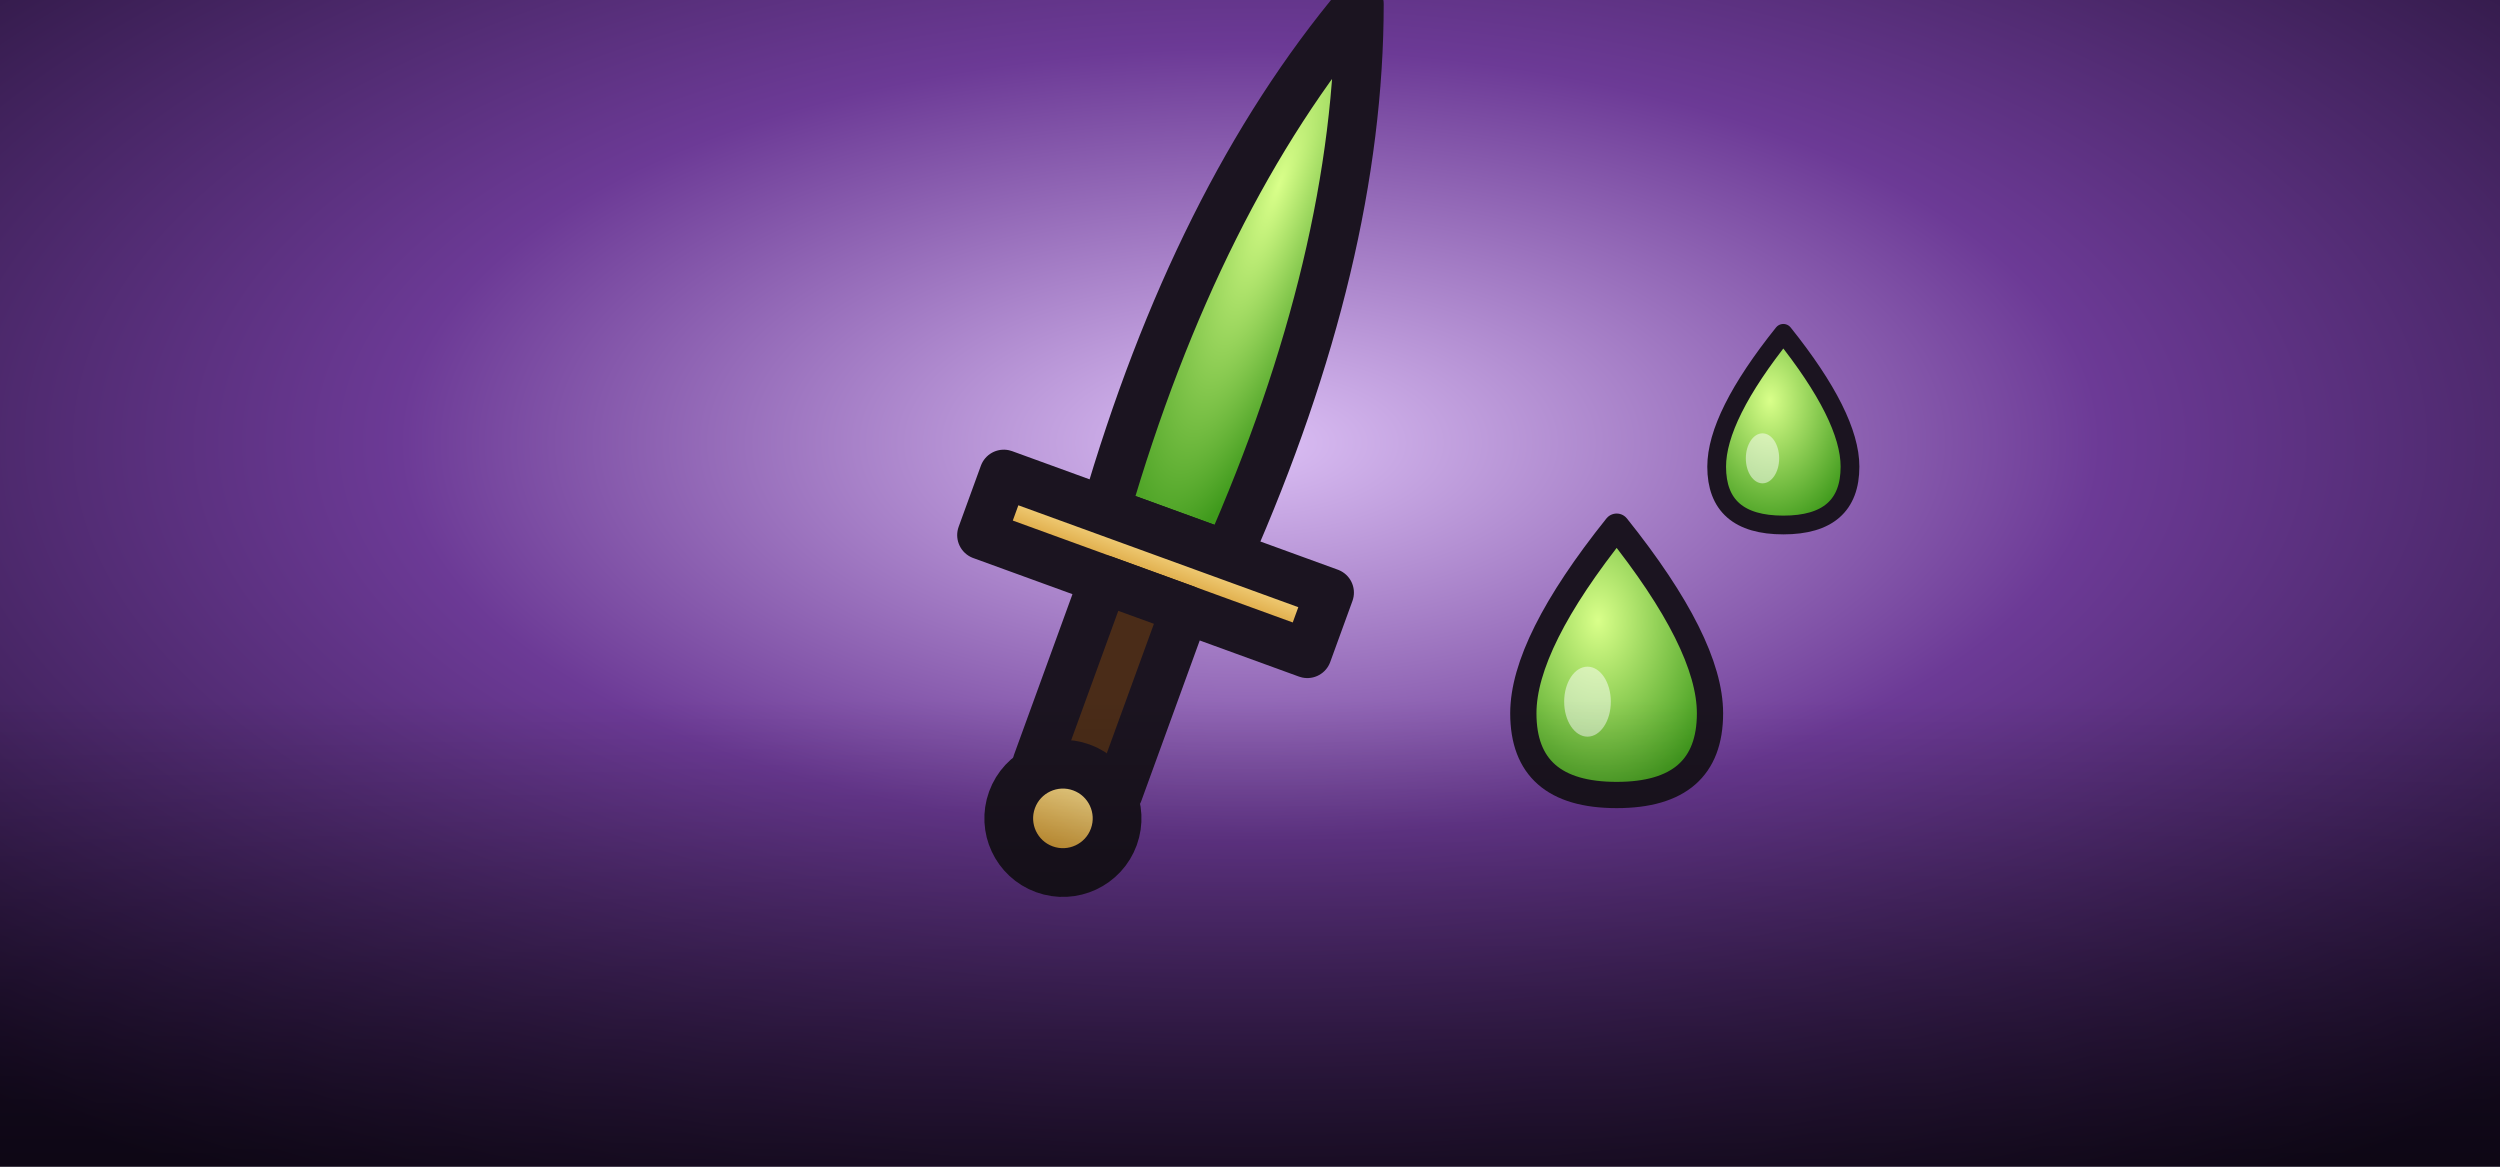
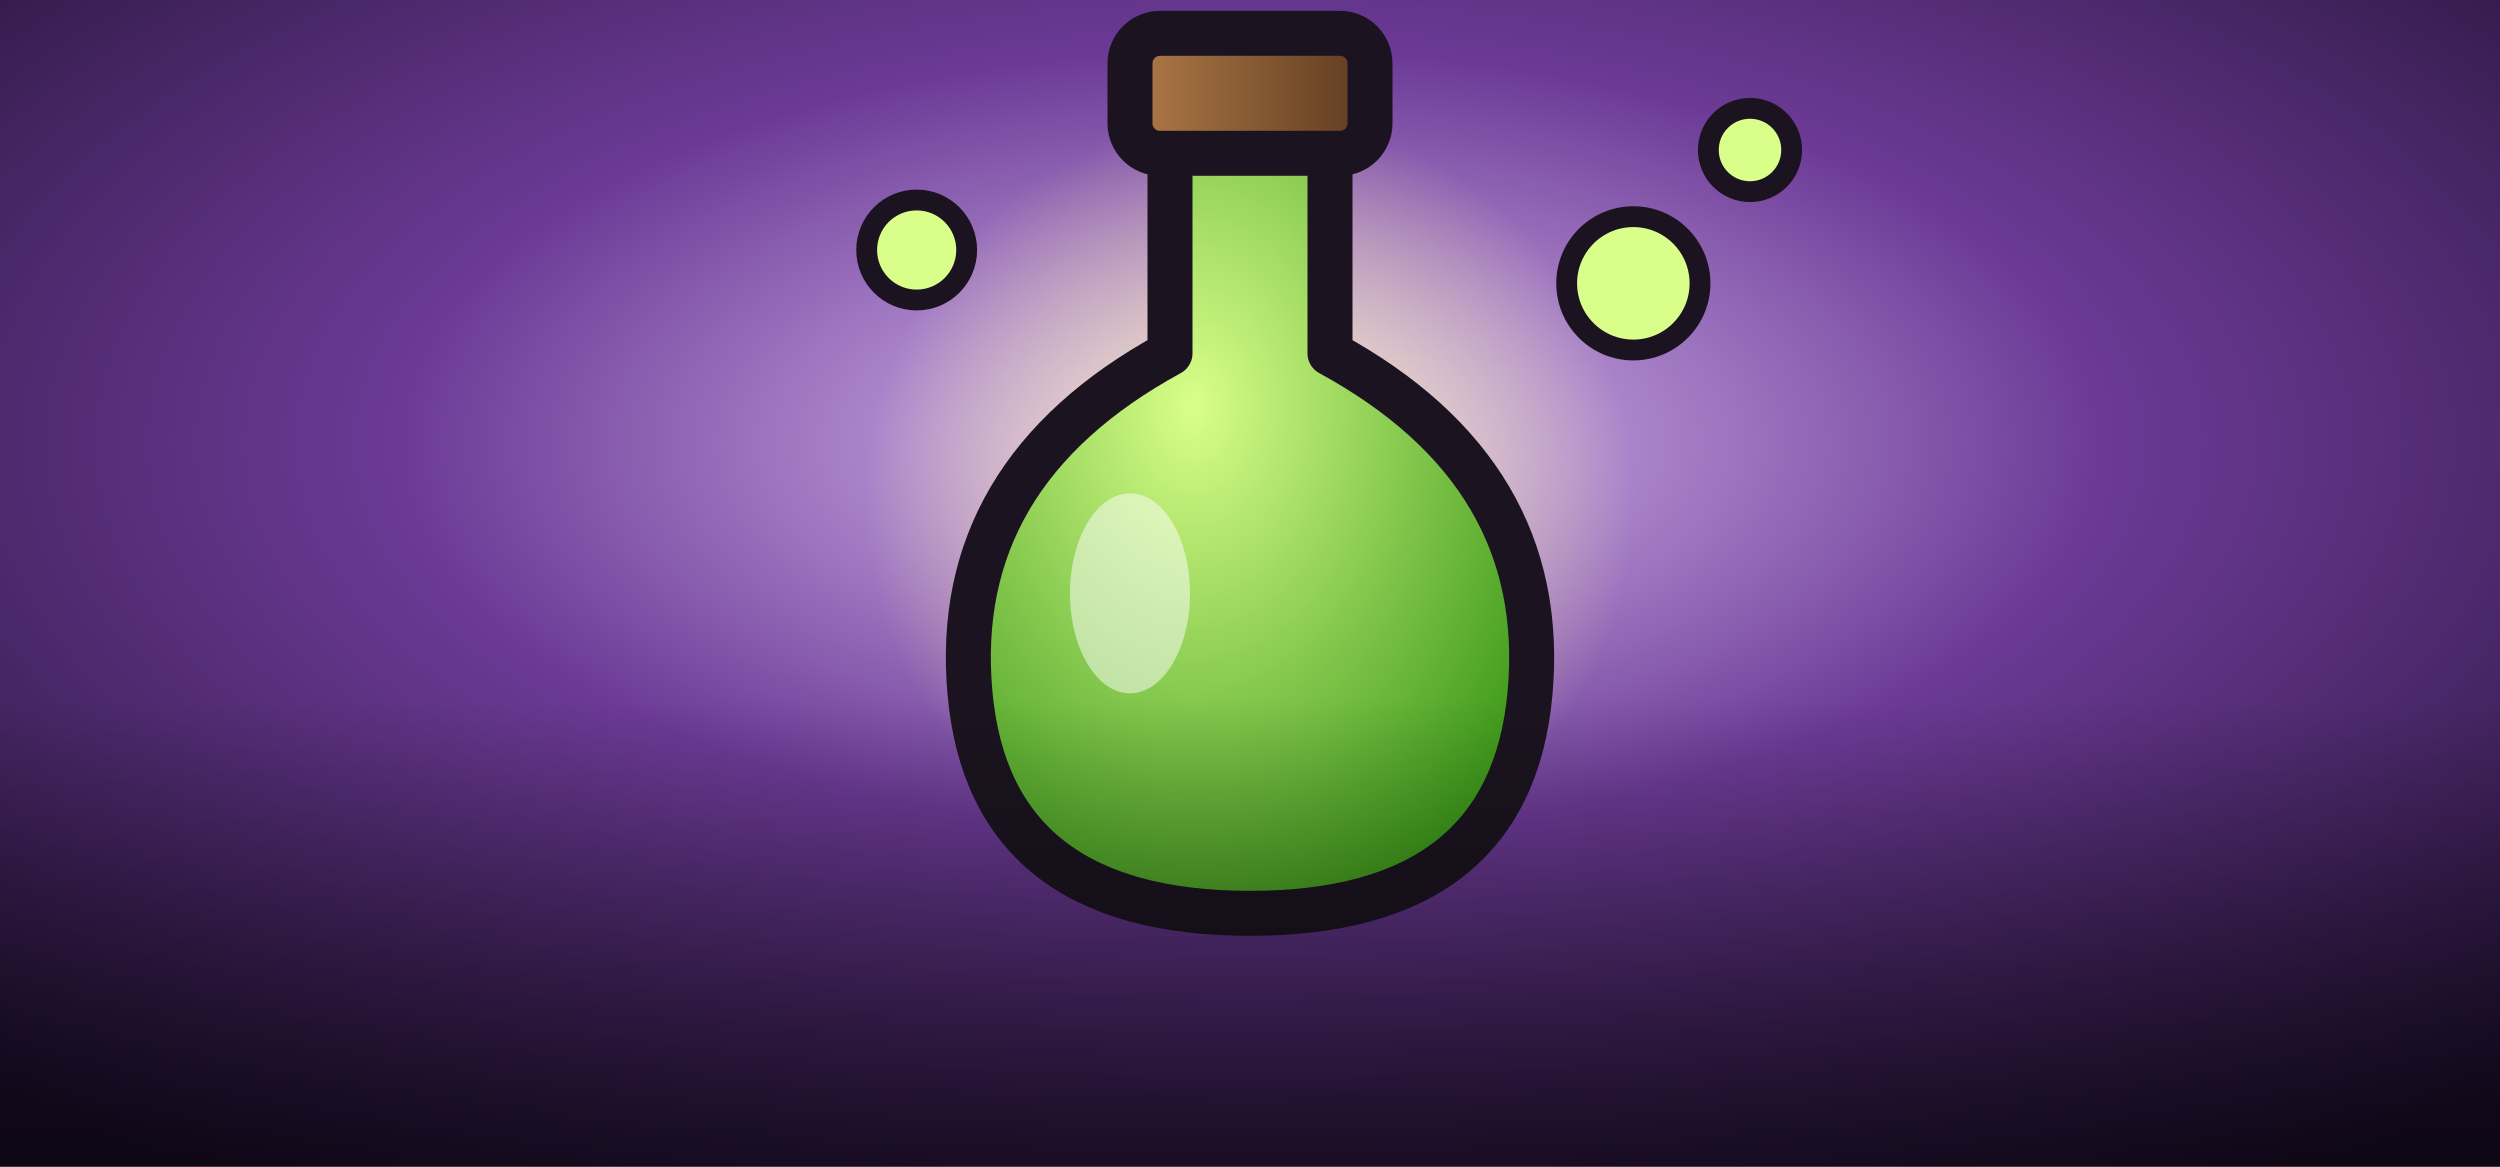
<svg xmlns="http://www.w3.org/2000/svg" viewBox="0 0 300 140" width="300" height="140">
  <defs>
    <linearGradient id="metal" x1="0" y1="0" x2="1" y2="1">
      <stop offset="0" stop-color="#ffffff" />
      <stop offset="1" stop-color="#8f9ab2" />
    </linearGradient>
    <linearGradient id="gold" x1="0" y1="0" x2="0" y2="1">
      <stop offset="0" stop-color="#ffe9a0" />
      <stop offset="1" stop-color="#d08f1f" />
    </linearGradient>
    <linearGradient id="wood" x1="0" y1="0" x2="1" y2="0">
      <stop offset="0" stop-color="#b07a48" />
      <stop offset="1" stop-color="#5e3b1f" />
    </linearGradient>
    <radialGradient id="fire" cx="0.45" cy="0.6" r="0.6">
      <stop offset="0" stop-color="#fff2a8" />
      <stop offset="0.5" stop-color="#ff9a2e" />
      <stop offset="1" stop-color="#e2401c" />
    </radialGradient>
    <radialGradient id="blood" cx="0.4" cy="0.35" r="0.7">
      <stop offset="0" stop-color="#ff7a7a" />
      <stop offset="1" stop-color="#a1121e" />
    </radialGradient>
    <radialGradient id="poison" cx="0.4" cy="0.35" r="0.7">
      <stop offset="0" stop-color="#d9ff8a" />
      <stop offset="1" stop-color="#3f9a1c" />
    </radialGradient>
    <radialGradient id="ice" cx="0.4" cy="0.35" r="0.7">
      <stop offset="0" stop-color="#ffffff" />
      <stop offset="1" stop-color="#7cc8ff" />
    </radialGradient>
    <radialGradient id="leaf" cx="0.4" cy="0.3" r="0.8">
      <stop offset="0" stop-color="#b8f56a" />
      <stop offset="1" stop-color="#3c8a24" />
    </radialGradient>
    <radialGradient id="stone" cx="0.4" cy="0.3" r="0.8">
      <stop offset="0" stop-color="#d4d2cc" />
      <stop offset="1" stop-color="#6e6a62" />
    </radialGradient>
    <radialGradient id="holy" cx="0.5" cy="0.5" r="0.5">
      <stop offset="0" stop-color="#fff8c8" stop-opacity="0.95" />
      <stop offset="1" stop-color="#fff2a0" stop-opacity="0" />
    </radialGradient>
+     <radialGradient id="soul" cx="0.45" cy="0.45" r="0.6">
+       <stop offset="0" stop-color="#e8fff0" />
+       <stop offset="0.5" stop-color="#7dffb0" />
+       <stop offset="1" stop-color="#1f9a5a" />
+     </radialGradient>
+     <radialGradient id="meat" cx="0.4" cy="0.35" r="0.75">
+       <stop offset="0" stop-color="#b8d49a" />
+       <stop offset="0.6" stop-color="#7a9a62" />
+       <stop offset="1" stop-color="#3e5634" />
+     </radialGradient>
+     <linearGradient id="bone" x1="0" y1="0" x2="1" y2="1">
+       <stop offset="0" stop-color="#fbf8ee" />
+       <stop offset="1" stop-color="#c9c2ad" />
+     </linearGradient>
+     <radialGradient id="bag" cx="0.4" cy="0.35" r="0.7">
+       <stop offset="0" stop-color="#d9aa72" />
+       <stop offset="1" stop-color="#7a5228" />
+     </radialGradient>
    <linearGradient id="fade" x1="0" y1="0" x2="0" y2="1">
      <stop offset="0.6" stop-color="#000" stop-opacity="0" />
      <stop offset="1" stop-color="#000" stop-opacity="0.55" />
    </linearGradient>
    <radialGradient id="bg" cx="0.5" cy="0.38" r="0.75">
      <stop offset="0" stop-color="#dcc0f5" />
      <stop offset="0.45" stop-color="#6c3a96" />
      <stop offset="1" stop-color="#1e0f2e" />
    </radialGradient>
  </defs>
  <rect width="300" height="140" fill="url(#bg)" />
  <g stroke="#1b1420" stroke-width="4.5" stroke-linejoin="round" stroke-linecap="round">
-     <g transform="translate(140 64) rotate(20) scale(1.3)">
-       <path d="M-6 0 Q-8 -30 0 -52 Q8 -30 6 0 Z" fill="url(#poison)" />
-       <path d="M-16 0 L16 0 L16 6 L-16 6 Z" fill="url(#gold)" />
-       <path d="M-4 6 L4 6 L4 24 L-4 24 Z" fill="#4a2c18" />
-       <circle cx="0" cy="28" r="5" fill="url(#gold)" />
+     <circle cx="150" cy="60" r="46" fill="url(#holy)" stroke-width="0" />
+     <g transform="translate(150 64) rotate(0) scale(1.2)">
+       <path d="M-8 -40 L8 -40 L8 -18 Q30 -6 28 16 Q26 38 0 38 Q-26 38 -28 16 Q-30 -6 -8 -18 Z" fill="url(#poison)" />
+       <rect x="-12" y="-50" width="24" height="12" rx="3" fill="url(#wood)" />
+       <ellipse cx="-12" cy="6" rx="6" ry="10" fill="#fff" opacity="0.5" stroke-width="0" />
    </g>
-     <g transform="translate(194 80) rotate(0) scale(0.7)">
-       <path d="M0 -24 Q16 -4 16 8 Q16 22 0 22 Q-16 22 -16 8 Q-16 -4 0 -24 Z" fill="url(#poison)" />
-       <ellipse cx="-5" cy="6" rx="4" ry="6" fill="#fff" opacity="0.5" stroke-width="0" />
-     </g>
-     <g transform="translate(214 52) rotate(0) scale(0.5)">
-       <path d="M0 -24 Q16 -4 16 8 Q16 22 0 22 Q-16 22 -16 8 Q-16 -4 0 -24 Z" fill="url(#poison)" />
-       <ellipse cx="-5" cy="6" rx="4" ry="6" fill="#fff" opacity="0.5" stroke-width="0" />
-     </g>
+     <circle cx="196" cy="34" r="8" fill="#d9ff8a" stroke-width="2.5" />
+     <circle cx="210" cy="18" r="5" fill="#d9ff8a" stroke-width="2.5" />
+     <circle cx="110" cy="30" r="6" fill="#d9ff8a" stroke-width="2.5" />
  </g>
  <rect width="300" height="140" fill="url(#fade)" />
</svg>
